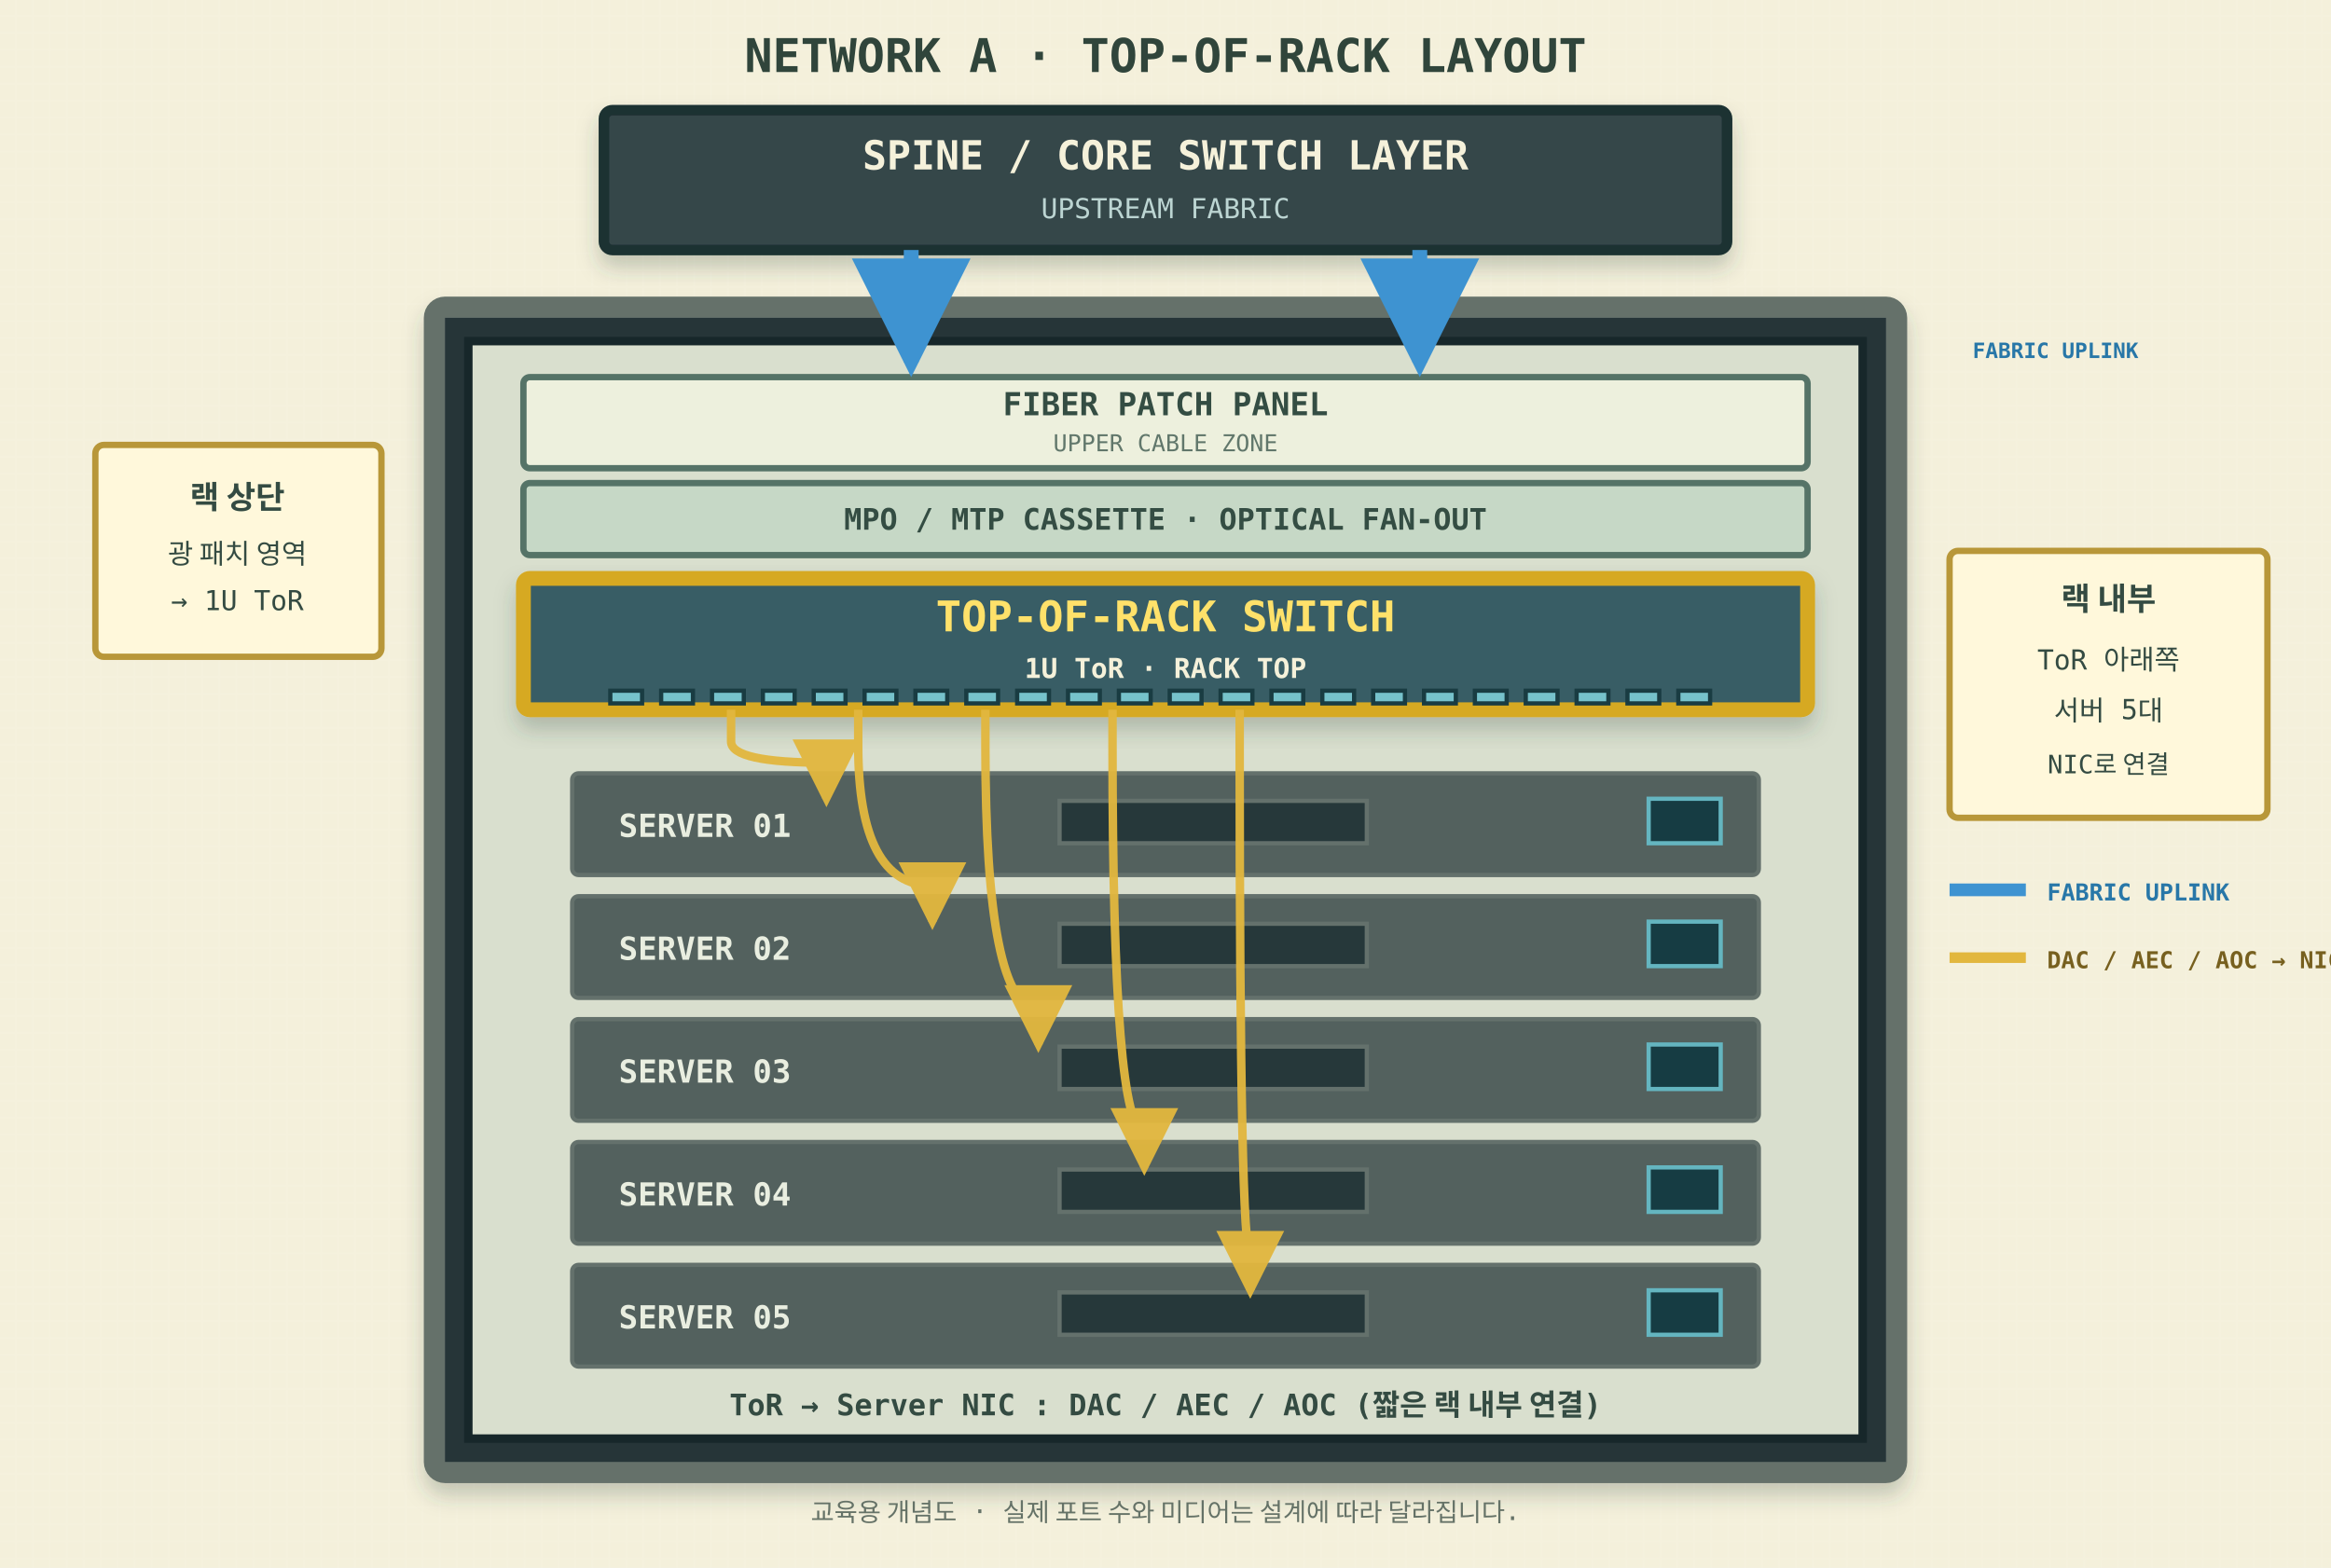
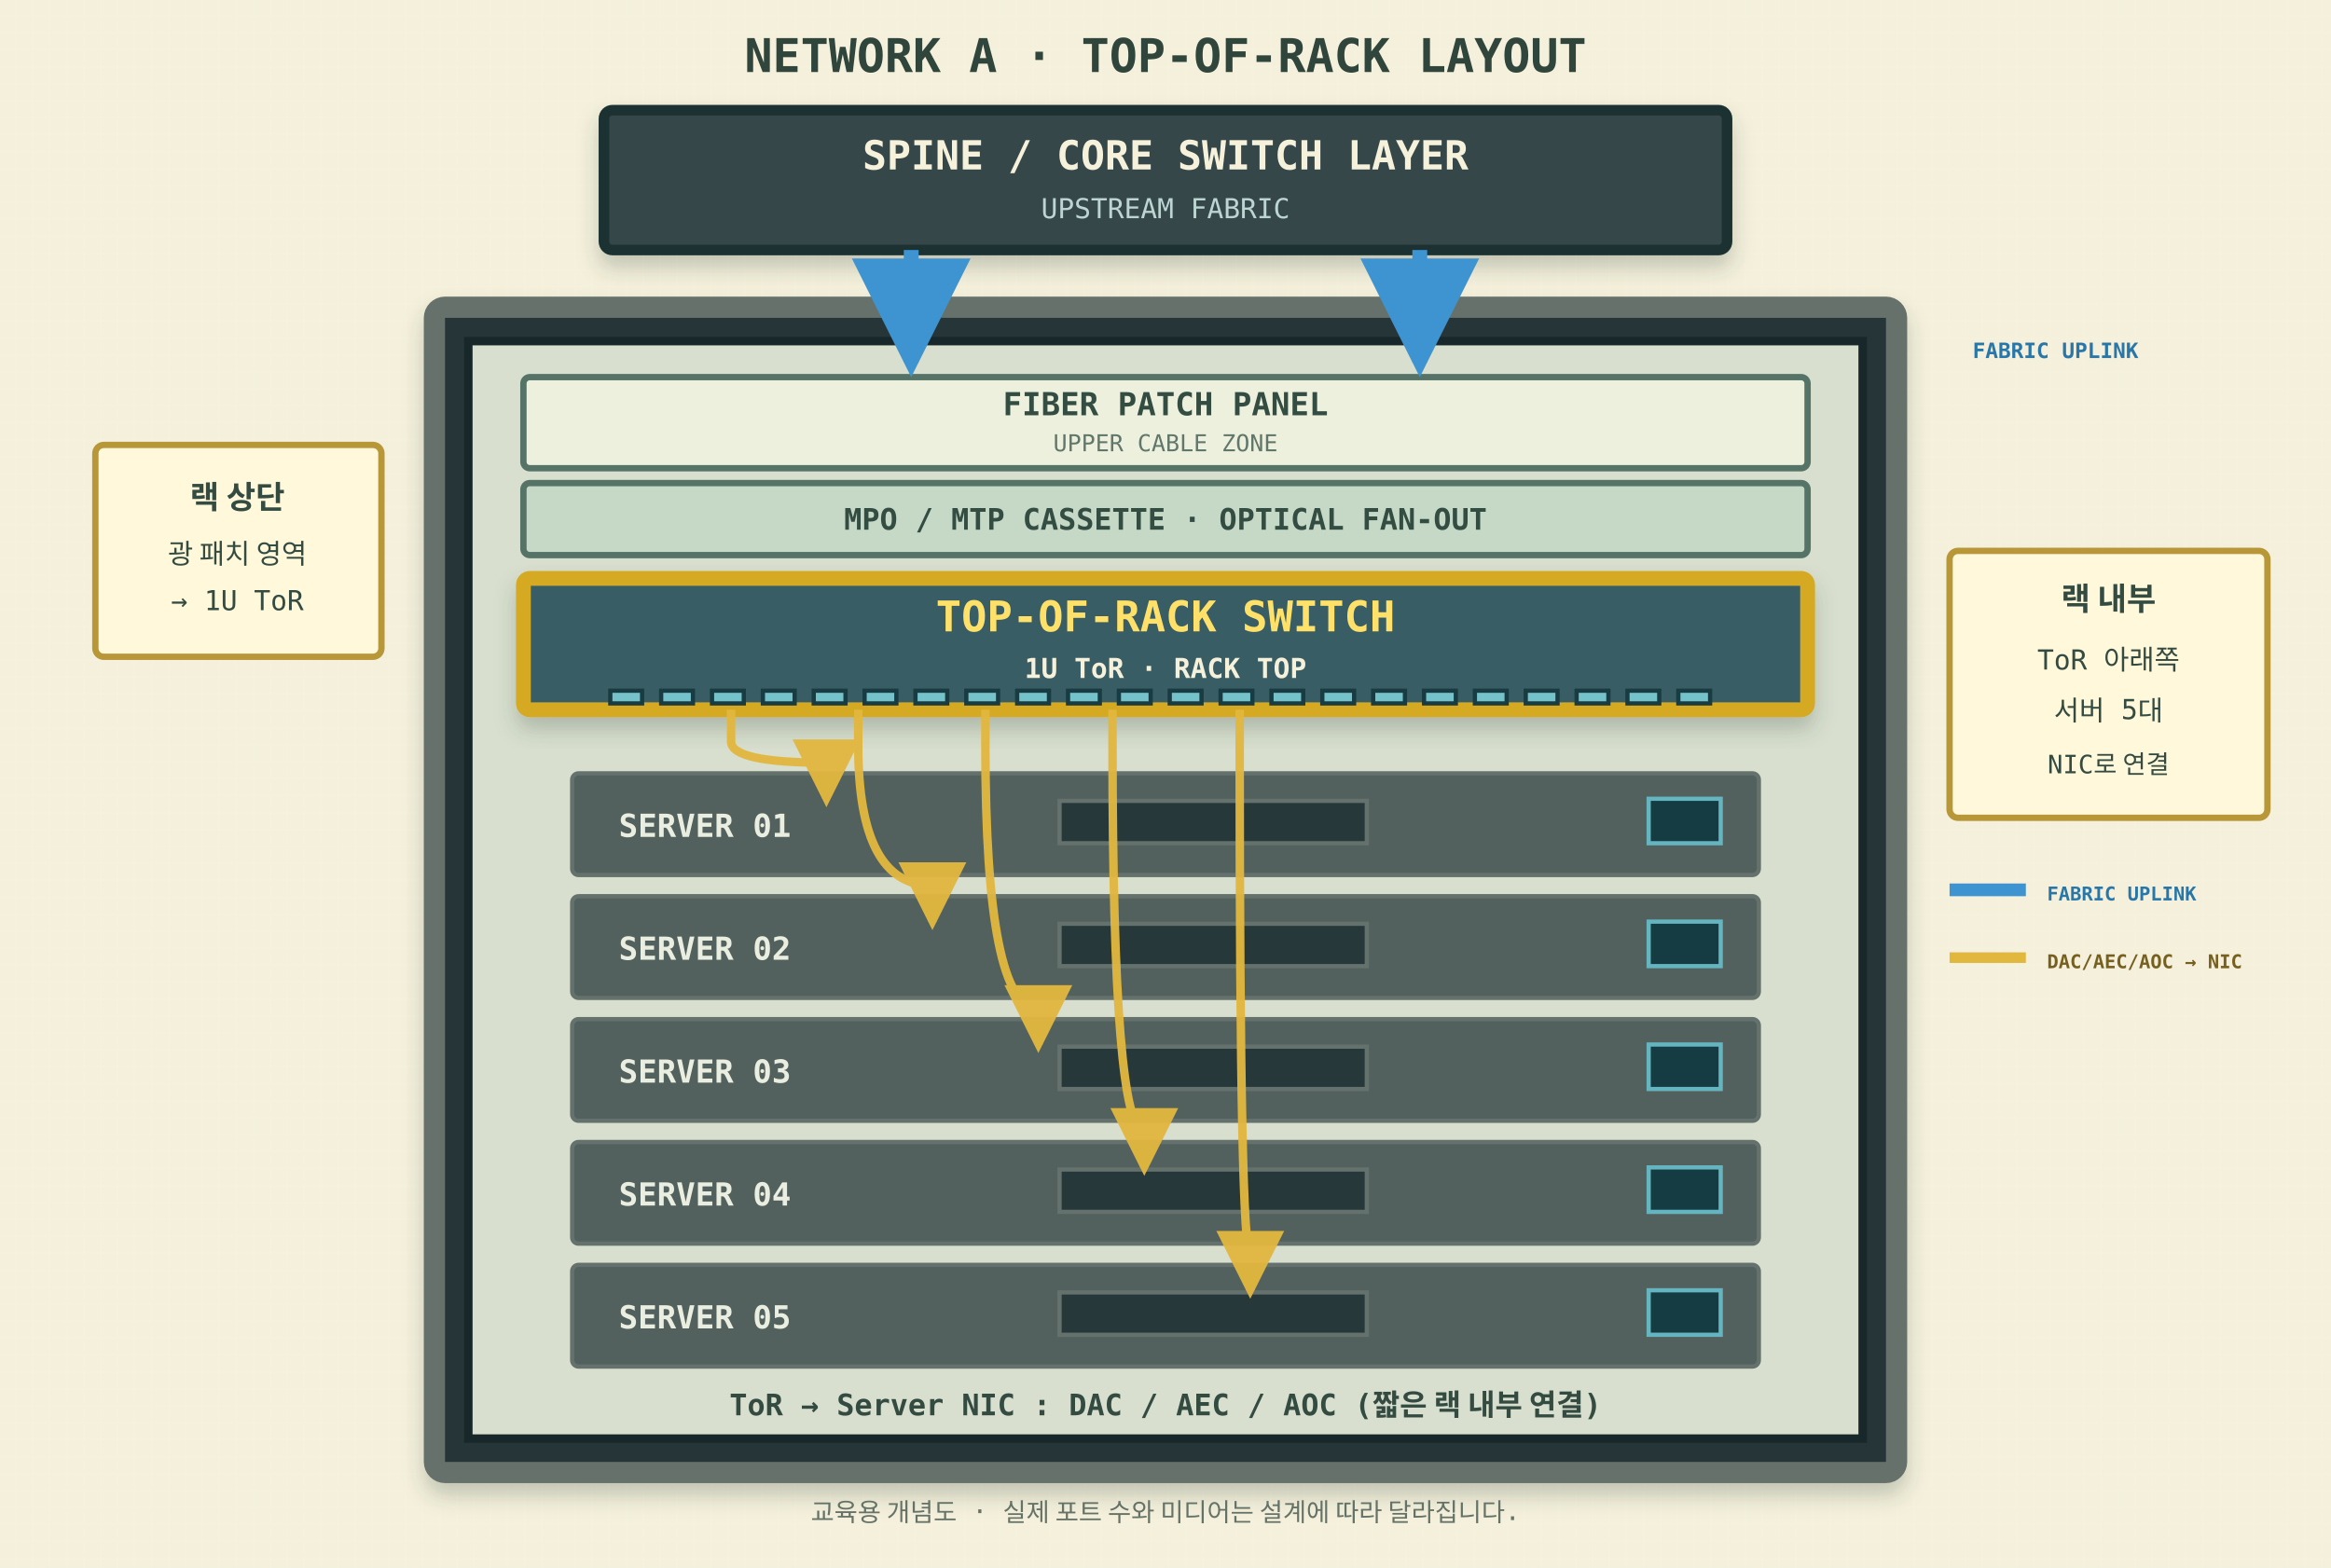
<svg xmlns="http://www.w3.org/2000/svg" viewBox="0 0 1100 740" role="img" aria-labelledby="title desc">
  <defs>
    <pattern id="pixel" width="8" height="8" patternUnits="userSpaceOnUse">
      <path d="M0 7.5H8M7.5 0V8" stroke="#ffffff" stroke-opacity=".055" />
    </pattern>
    <marker id="arrowBlue" markerWidth="8" markerHeight="8" refX="7" refY="4" orient="auto">
      <path d="M0 0L8 4L0 8Z" fill="#3e93d1" />
    </marker>
    <marker id="arrowGold" markerWidth="8" markerHeight="8" refX="7" refY="4" orient="auto">
      <path d="M0 0L8 4L0 8Z" fill="#e2b73e" />
    </marker>
    <filter id="shadow" x="-20%" y="-20%" width="140%" height="150%">
      <feDropShadow dx="0" dy="6" stdDeviation="5" flood-color="#35463d" flood-opacity=".25" />
    </filter>
  </defs>
  <rect width="1100" height="740" fill="#f4f0db" />
  <rect width="1100" height="740" fill="url(#pixel)" />
  <text x="550" y="34" text-anchor="middle" font-family="monospace" font-size="22" font-weight="bold" fill="#30453b">NETWORK A · TOP-OF-RACK LAYOUT</text>
  <g filter="url(#shadow)">
    <rect x="285" y="52" width="530" height="66" rx="4" fill="#35464a" stroke="#1e3033" stroke-width="5" />
    <text x="550" y="80" text-anchor="middle" font-family="monospace" font-size="19" font-weight="bold" fill="#f5f1da">SPINE / CORE SWITCH LAYER</text>
    <text x="550" y="103" text-anchor="middle" font-family="monospace" font-size="13" fill="#bcd5d2">UPSTREAM FABRIC</text>
  </g>
  <rect x="205" y="145" width="690" height="550" rx="5" fill="#273538" stroke="#65716a" stroke-width="10" filter="url(#shadow)" />
  <rect x="221" y="161" width="658" height="518" fill="#d9dfce" stroke="#17272a" stroke-width="4" />
  <rect x="247" y="178" width="606" height="43" rx="3" fill="#edf0dd" stroke="#557367" stroke-width="3" />
  <text x="550" y="196" text-anchor="middle" font-family="monospace" font-size="15" font-weight="bold" fill="#344d43">FIBER PATCH PANEL</text>
  <text x="550" y="213" text-anchor="middle" font-family="monospace" font-size="11" fill="#61776b">UPPER CABLE ZONE</text>
  <rect x="247" y="228" width="606" height="34" rx="3" fill="#c6d8c6" stroke="#557367" stroke-width="3" />
  <text x="550" y="250" text-anchor="middle" font-family="monospace" font-size="14" font-weight="bold" fill="#344d43">MPO / MTP CASSETTE · OPTICAL FAN-OUT</text>
  <path d="M430 118V171" fill="none" stroke="#3e93d1" stroke-width="7" marker-end="url(#arrowBlue)" />
  <path d="M670 118V171" fill="none" stroke="#3e93d1" stroke-width="7" marker-end="url(#arrowBlue)" />
  <text x="970" y="169" text-anchor="middle" font-family="monospace" font-size="10" font-weight="bold" fill="#2877a8">FABRIC UPLINK</text>
  <rect x="247" y="273" width="606" height="62" rx="3" fill="#385d65" stroke="#d6a923" stroke-width="7" filter="url(#shadow)" />
  <text x="550" y="298" text-anchor="middle" font-family="monospace" font-size="20" font-weight="bold" fill="#ffe16a">TOP-OF-RACK SWITCH</text>
  <text x="550" y="320" text-anchor="middle" font-family="monospace" font-size="13" font-weight="bold" fill="#f5f1da">1U ToR · RACK TOP</text>
  <g fill="#76c2cb" stroke="#193c42" stroke-width="2">
    <rect x="288" y="326" width="15" height="6" />
    <rect x="312" y="326" width="15" height="6" />
    <rect x="336" y="326" width="15" height="6" />
    <rect x="360" y="326" width="15" height="6" />
    <rect x="384" y="326" width="15" height="6" />
    <rect x="408" y="326" width="15" height="6" />
    <rect x="432" y="326" width="15" height="6" />
    <rect x="456" y="326" width="15" height="6" />
    <rect x="480" y="326" width="15" height="6" />
    <rect x="504" y="326" width="15" height="6" />
    <rect x="528" y="326" width="15" height="6" />
    <rect x="552" y="326" width="15" height="6" />
    <rect x="576" y="326" width="15" height="6" />
    <rect x="600" y="326" width="15" height="6" />
    <rect x="624" y="326" width="15" height="6" />
    <rect x="648" y="326" width="15" height="6" />
    <rect x="672" y="326" width="15" height="6" />
    <rect x="696" y="326" width="15" height="6" />
    <rect x="720" y="326" width="15" height="6" />
    <rect x="744" y="326" width="15" height="6" />
    <rect x="768" y="326" width="15" height="6" />
    <rect x="792" y="326" width="15" height="6" />
  </g>
  <g font-family="monospace" font-weight="bold" fill="#e9eee0" stroke="#64716c" stroke-width="2">
    <g>
      <rect x="270" y="365" width="560" height="48" rx="3" fill="#53615e" />
      <text x="292" y="395" font-size="15" stroke="none">SERVER 01</text>
      <rect x="500" y="378" width="145" height="20" fill="#26383a" />
      <rect x="778" y="377" width="34" height="21" fill="#163c43" stroke="#64b5c0" />
    </g>
    <g>
      <rect x="270" y="423" width="560" height="48" rx="3" fill="#53615e" />
      <text x="292" y="453" font-size="15" stroke="none">SERVER 02</text>
      <rect x="500" y="436" width="145" height="20" fill="#26383a" />
      <rect x="778" y="435" width="34" height="21" fill="#163c43" stroke="#64b5c0" />
    </g>
    <g>
      <rect x="270" y="481" width="560" height="48" rx="3" fill="#53615e" />
      <text x="292" y="511" font-size="15" stroke="none">SERVER 03</text>
      <rect x="500" y="494" width="145" height="20" fill="#26383a" />
      <rect x="778" y="493" width="34" height="21" fill="#163c43" stroke="#64b5c0" />
    </g>
    <g>
      <rect x="270" y="539" width="560" height="48" rx="3" fill="#53615e" />
      <text x="292" y="569" font-size="15" stroke="none">SERVER 04</text>
      <rect x="500" y="552" width="145" height="20" fill="#26383a" />
      <rect x="778" y="551" width="34" height="21" fill="#163c43" stroke="#64b5c0" />
    </g>
    <g>
      <rect x="270" y="597" width="560" height="48" rx="3" fill="#53615e" />
      <text x="292" y="627" font-size="15" stroke="none">SERVER 05</text>
      <rect x="500" y="610" width="145" height="20" fill="#26383a" />
      <rect x="778" y="609" width="34" height="21" fill="#163c43" stroke="#64b5c0" />
    </g>
  </g>
  <g fill="none" stroke="#e2b73e" stroke-width="4" opacity=".95">
    <path d="M345 335V350Q345 360 390 360V377" marker-end="url(#arrowGold)" />
    <path d="M405 335V352Q405 418 440 418V435" marker-end="url(#arrowGold)" />
    <path d="M465 335V352Q465 476 490 476V493" marker-end="url(#arrowGold)" />
    <path d="M525 335V352Q525 534 540 534V551" marker-end="url(#arrowGold)" />
    <path d="M585 335V352Q585 592 590 592V609" marker-end="url(#arrowGold)" />
  </g>
  <g font-family="monospace" fill="#344b42">
    <text x="550" y="668" text-anchor="middle" font-size="14" font-weight="bold">ToR → Server NIC : DAC / AEC / AOC (짧은 랙 내부 연결)</text>
    <g transform="translate(45 210)">
      <rect width="135" height="100" rx="4" fill="#fff8db" stroke="#b89739" stroke-width="3" />
      <text x="67" y="30" text-anchor="middle" font-size="15" font-weight="bold">랙 상단</text>
      <text x="67" y="56" text-anchor="middle" font-size="13">광 패치 영역</text>
      <text x="67" y="78" text-anchor="middle" font-size="13">→ 1U ToR</text>
    </g>
    <g transform="translate(920 260)">
      <rect width="150" height="126" rx="4" fill="#fff8db" stroke="#b89739" stroke-width="3" />
      <text x="75" y="28" text-anchor="middle" font-size="15" font-weight="bold">랙 내부</text>
      <text x="75" y="56" text-anchor="middle" font-size="13">ToR 아래쪽</text>
      <text x="75" y="80" text-anchor="middle" font-size="13">서버 5대</text>
      <text x="75" y="105" text-anchor="middle" font-size="12">NIC로 연결</text>
    </g>
  </g>
-   <g transform="translate(920 420)" font-family="monospace" font-size="11" font-weight="bold">
+   <g transform="translate(920 420)" font-family="monospace" font-size="9" font-weight="bold">
    <path d="M0 0H36" stroke="#3e93d1" stroke-width="6" />
    <text x="46" y="5" fill="#2877a8">FABRIC UPLINK</text>
    <path d="M0 32H36" stroke="#e2b73e" stroke-width="5" />
-     <text x="46" y="37" fill="#77601f">DAC / AEC / AOC → NIC</text>
+     <text x="46" y="37" fill="#77601f">DAC/AEC/AOC → NIC</text>
  </g>
  <text x="550" y="718" text-anchor="middle" font-family="monospace" font-size="12" fill="#657267">교육용 개념도 · 실제 포트 수와 미디어는 설계에 따라 달라집니다.</text>
</svg>
